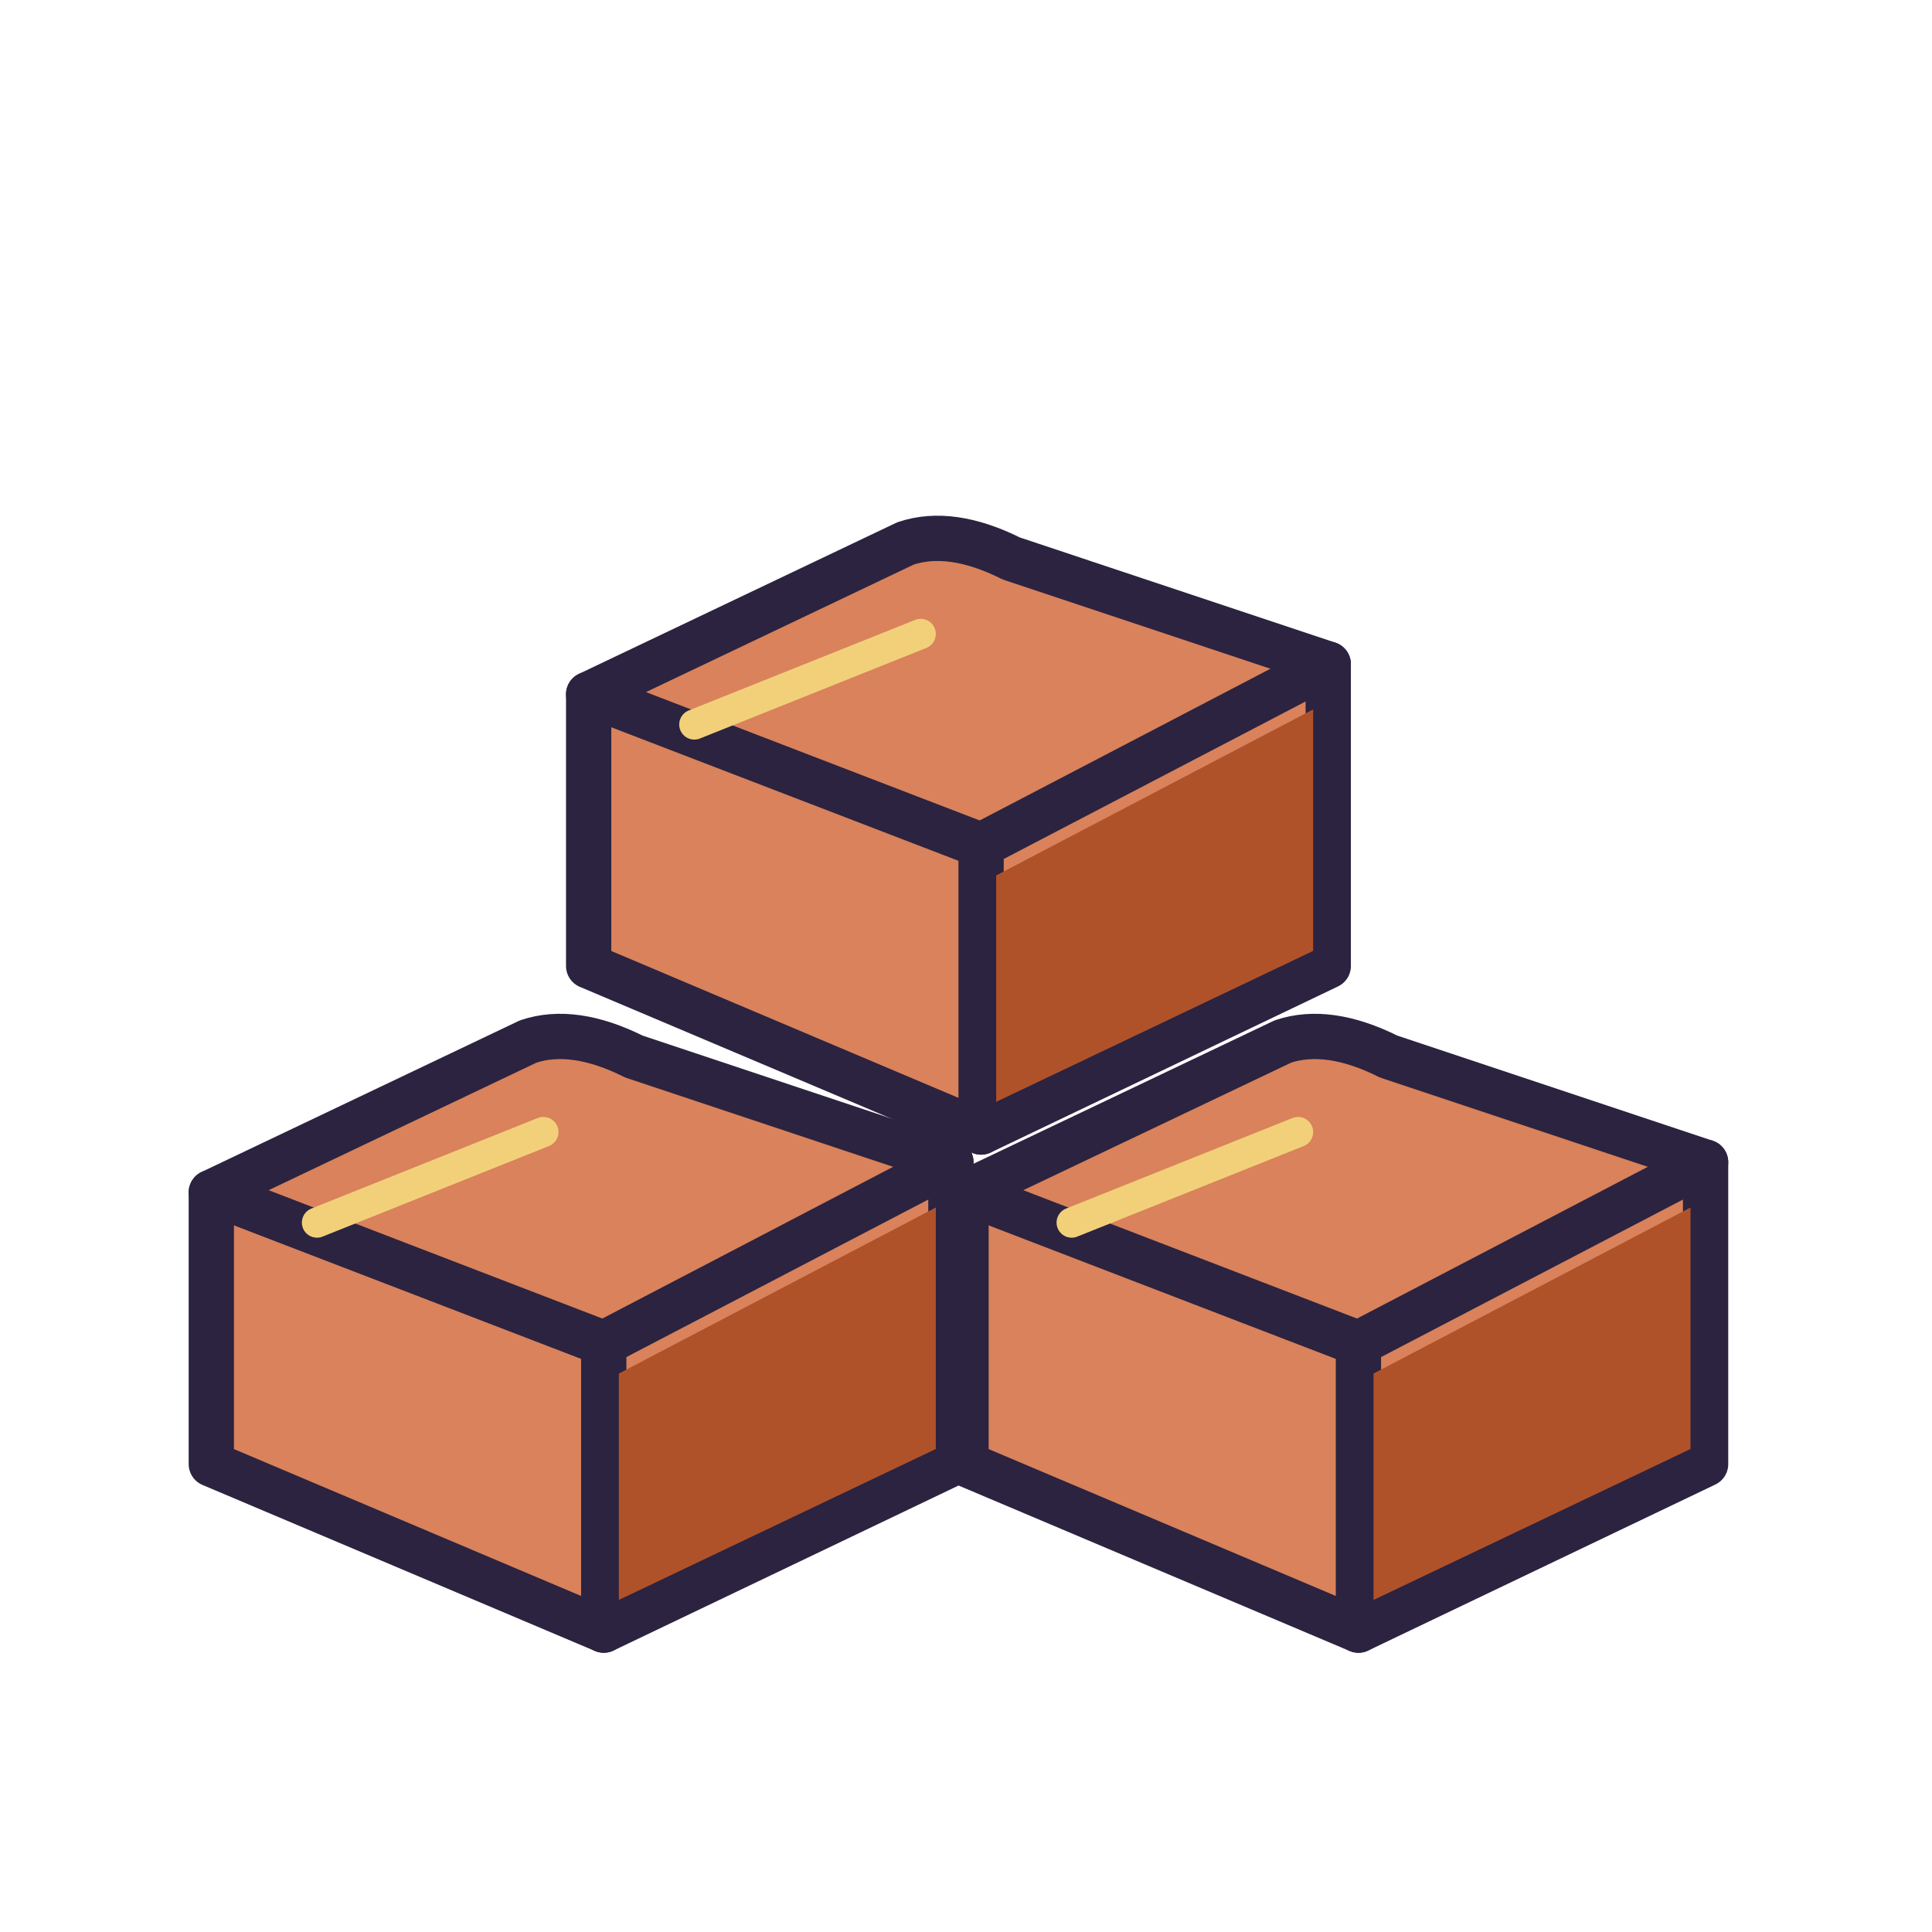
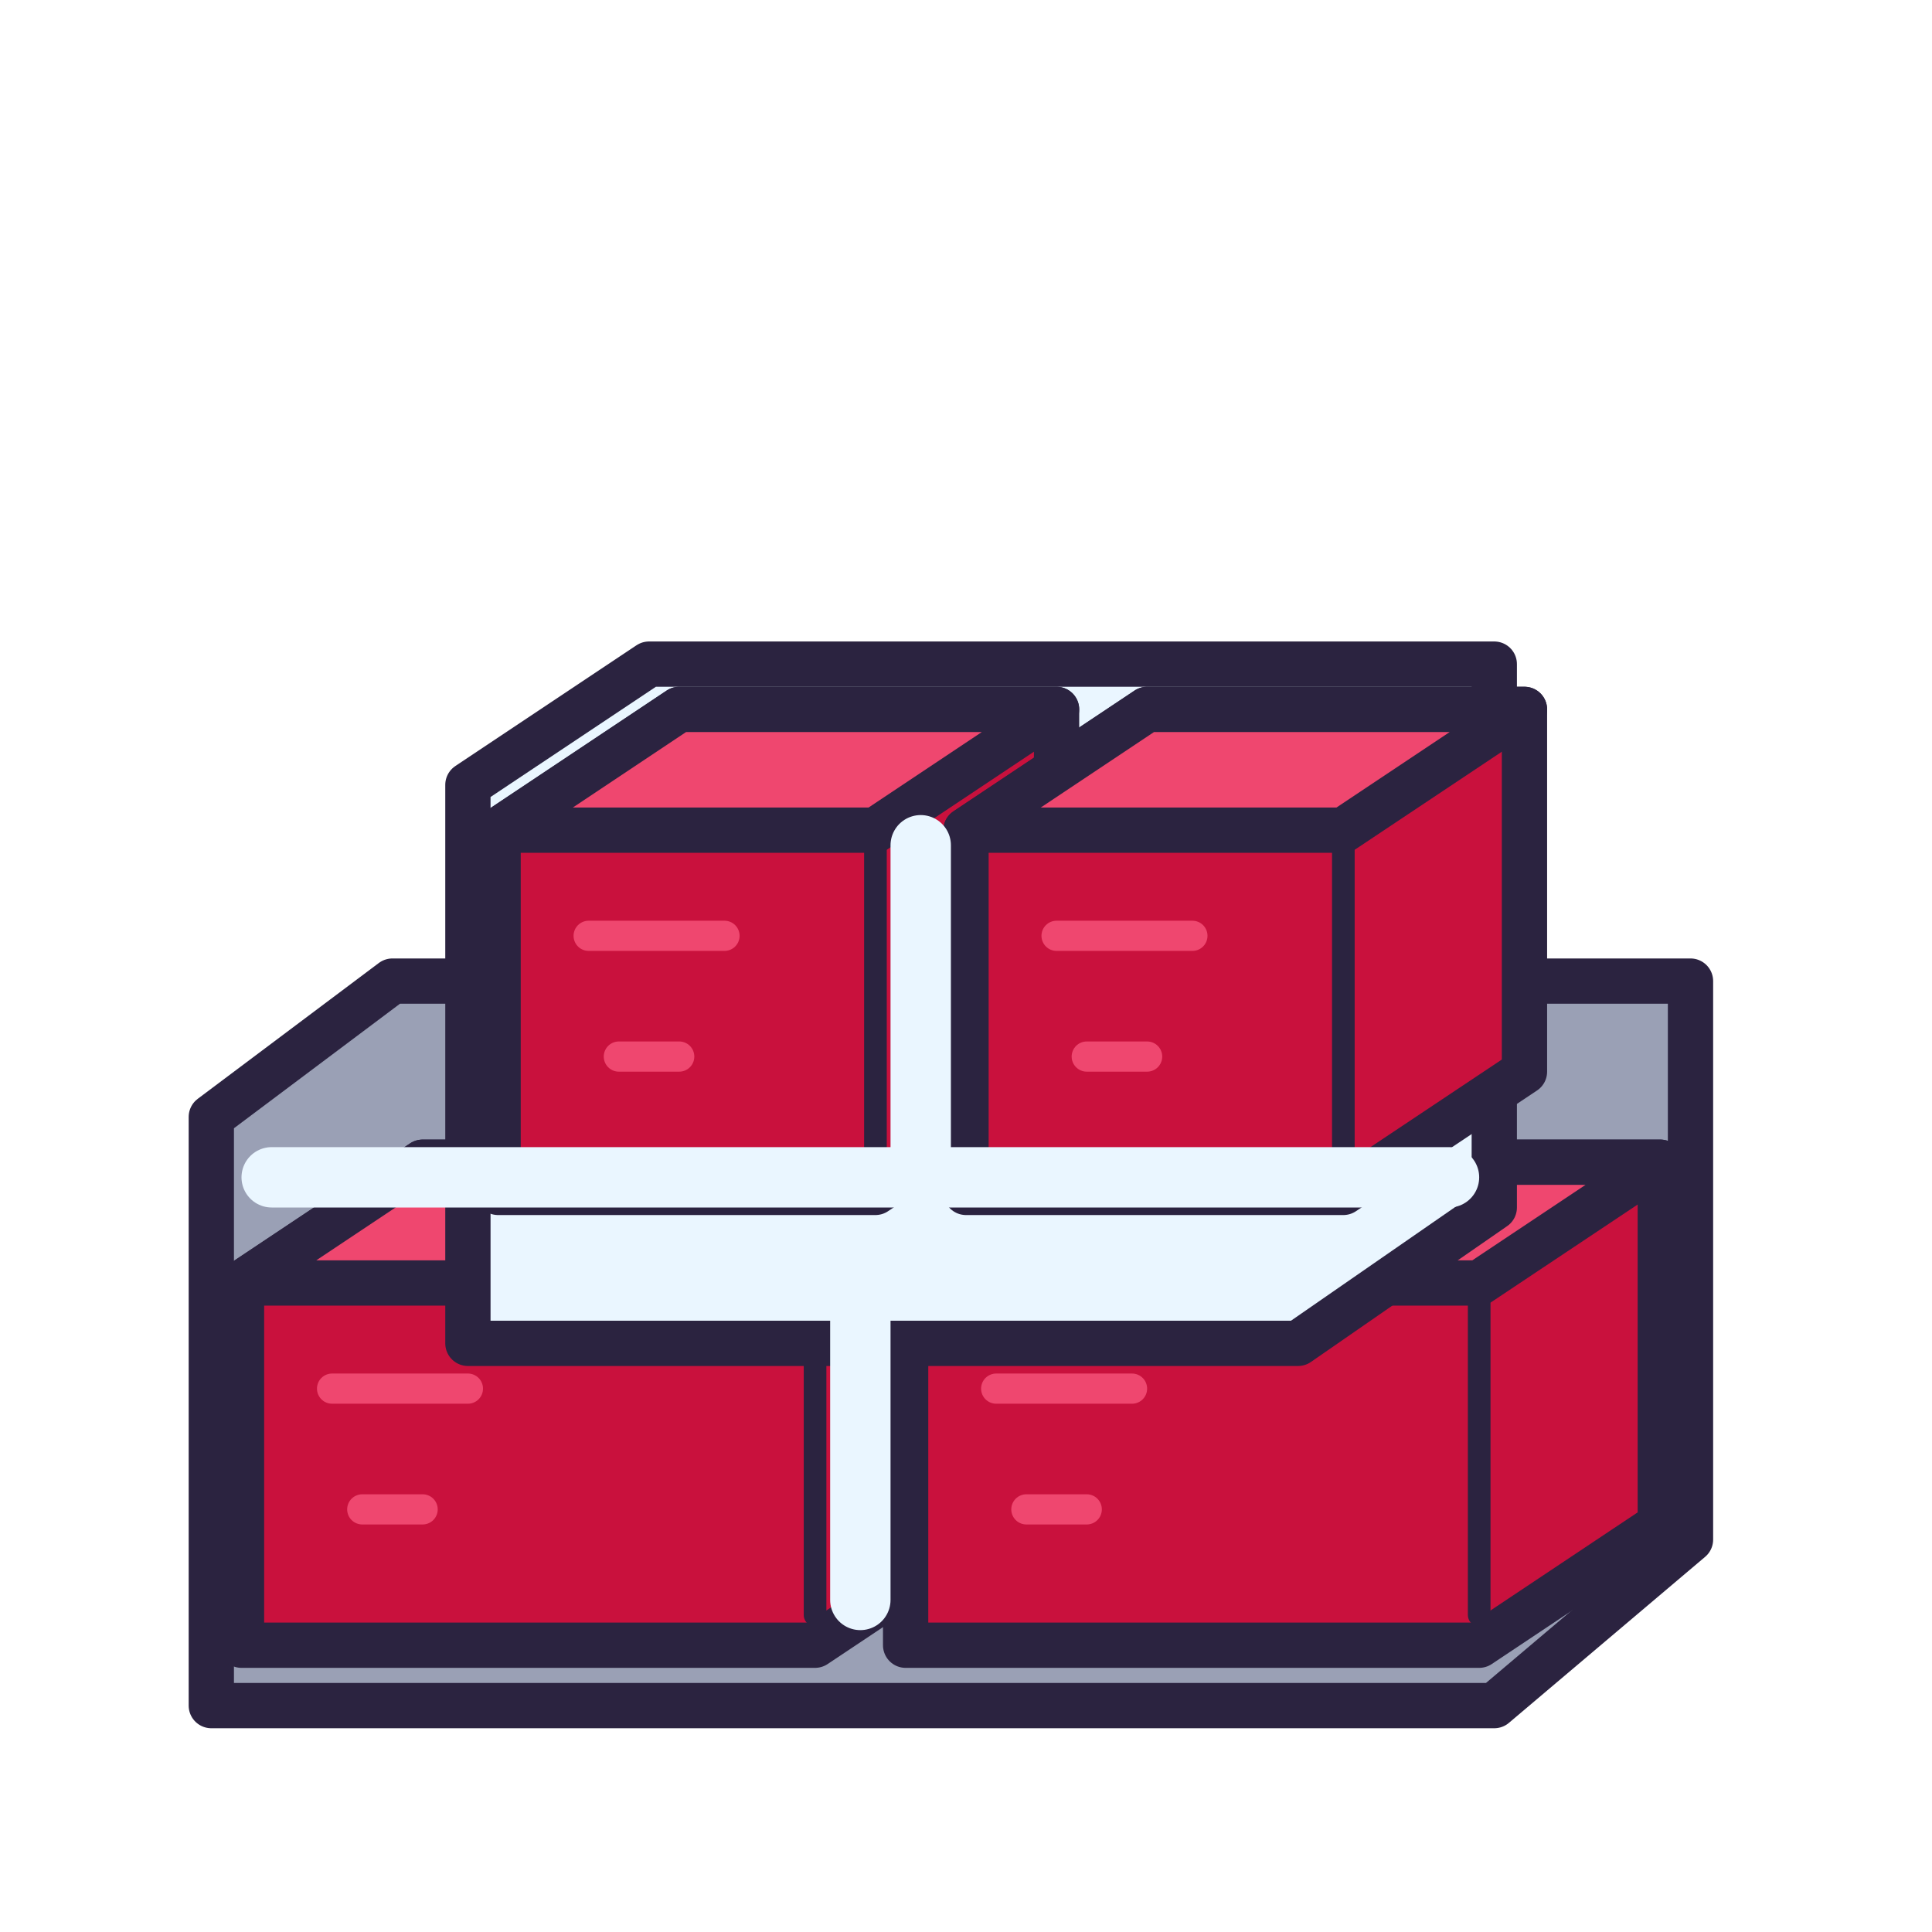
<svg xmlns="http://www.w3.org/2000/svg" version="1.1" viewBox="0 0 128 128" fill="none" stroke="#2B2340" stroke-width="3" stroke-linecap="round" stroke-linejoin="round">
-   <g transform="translate(14 68)">
-     <path d="M0 11 L21 1 Q24 0 28 2 L49 9 V29 L26 40 L0 29Z" fill="#D9825B" />
-     <path d="M0 11 L26 21 L49 9 M26 21 V40" fill="none" />
-     <path d="M27 23 L48 12 V28 L27 38Z" fill="#B05229" stroke="none" />
-     <path d="M7 13 L22 7" fill="none" stroke="#F2D07A" stroke-width="2" />
+   <path d="M14 74L26 65H112V102L99 113H14Z" fill="#9AA0B5" />
+   <g transform="translate(16 77)">
+     <path d="M0 8L12 0H50V24L38 32H0Z" fill="#C9113D" />
+     <path d="M0 8L12 0H50L38 8Z" fill="#EF476F" />
+     <path d="M38 9V30" fill="none" stroke="#2B2340" stroke-width="1.5" />
+     <path d="M6 15H15M8 23H12" fill="none" stroke="#EF476F" stroke-width="2" />
  </g>
-   <g transform="translate(64 68)">
-     <path d="M0 11 L21 1 Q24 0 28 2 L49 9 V29 L26 40 L0 29Z" fill="#D9825B" />
-     <path d="M0 11 L26 21 L49 9 M26 21 V40" fill="none" />
-     <path d="M27 23 L48 12 V28 L27 38Z" fill="#B05229" stroke="none" />
-     <path d="M7 13 L22 7" fill="none" stroke="#F2D07A" stroke-width="2" />
+   <g transform="translate(60 77)">
+     <path d="M0 8L12 0H50V24L38 32H0Z" fill="#C9113D" />
+     <path d="M0 8L12 0H50L38 8Z" fill="#EF476F" />
+     <path d="M38 9V30" fill="none" stroke="#2B2340" stroke-width="1.5" />
+     <path d="M6 15H15M8 23H12" fill="none" stroke="#EF476F" stroke-width="2" />
  </g>
-   <g transform="translate(39 35)">
-     <path d="M0 11 L21 1 Q24 0 28 2 L49 9 V29 L26 40 L0 29Z" fill="#D9825B" />
-     <path d="M0 11 L26 21 L49 9 M26 21 V40" fill="none" />
-     <path d="M27 23 L48 12 V28 L27 38Z" fill="#B05229" stroke="none" />
-     <path d="M7 13 L22 7" fill="none" stroke="#F2D07A" stroke-width="2" />
+   <path d="M31 52L43 44H99V80L86 89H31Z" fill="#EAF6FF" />
+   <g transform="translate(33 47)">
+     <path d="M0 8L12 0H37V24L25 32H0Z" fill="#C9113D" />
+     <path d="M0 8L12 0H37L25 8Z" fill="#EF476F" />
+     <path d="M25 9V30" fill="none" stroke="#2B2340" stroke-width="1.5" />
+     <path d="M6 15H15M8 23H12" fill="none" stroke="#EF476F" stroke-width="2" />
  </g>
+   <g transform="translate(64 47)">
+     <path d="M0 8L12 0H37V24L25 32H0Z" fill="#C9113D" />
+     <path d="M0 8L12 0H37L25 8Z" fill="#EF476F" />
+     <path d="M25 9V30" fill="none" stroke="#2B2340" stroke-width="1.5" />
+     <path d="M6 15H15M8 23H12" fill="none" stroke="#EF476F" stroke-width="2" />
+   </g>
+   <path d="M18 78H96M57 86V106M61 56V76" fill="none" stroke="#EAF6FF" stroke-width="4" />
</svg>
